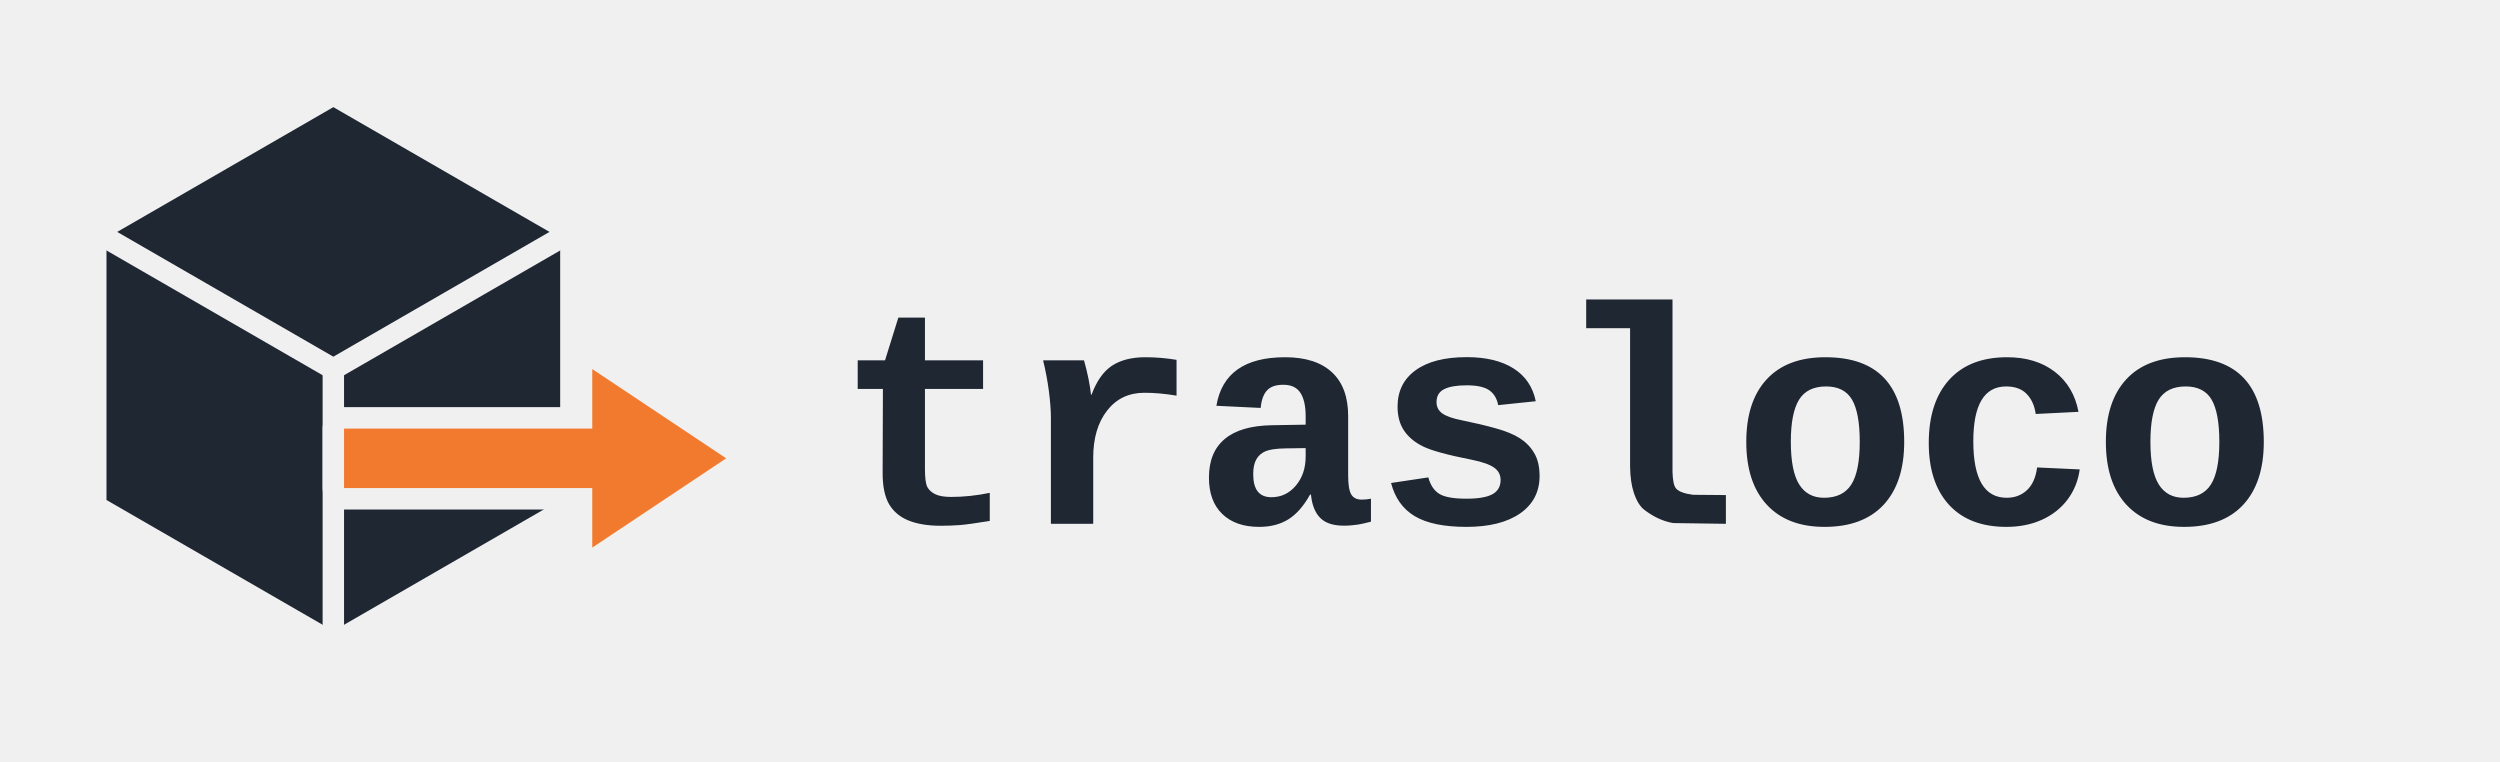
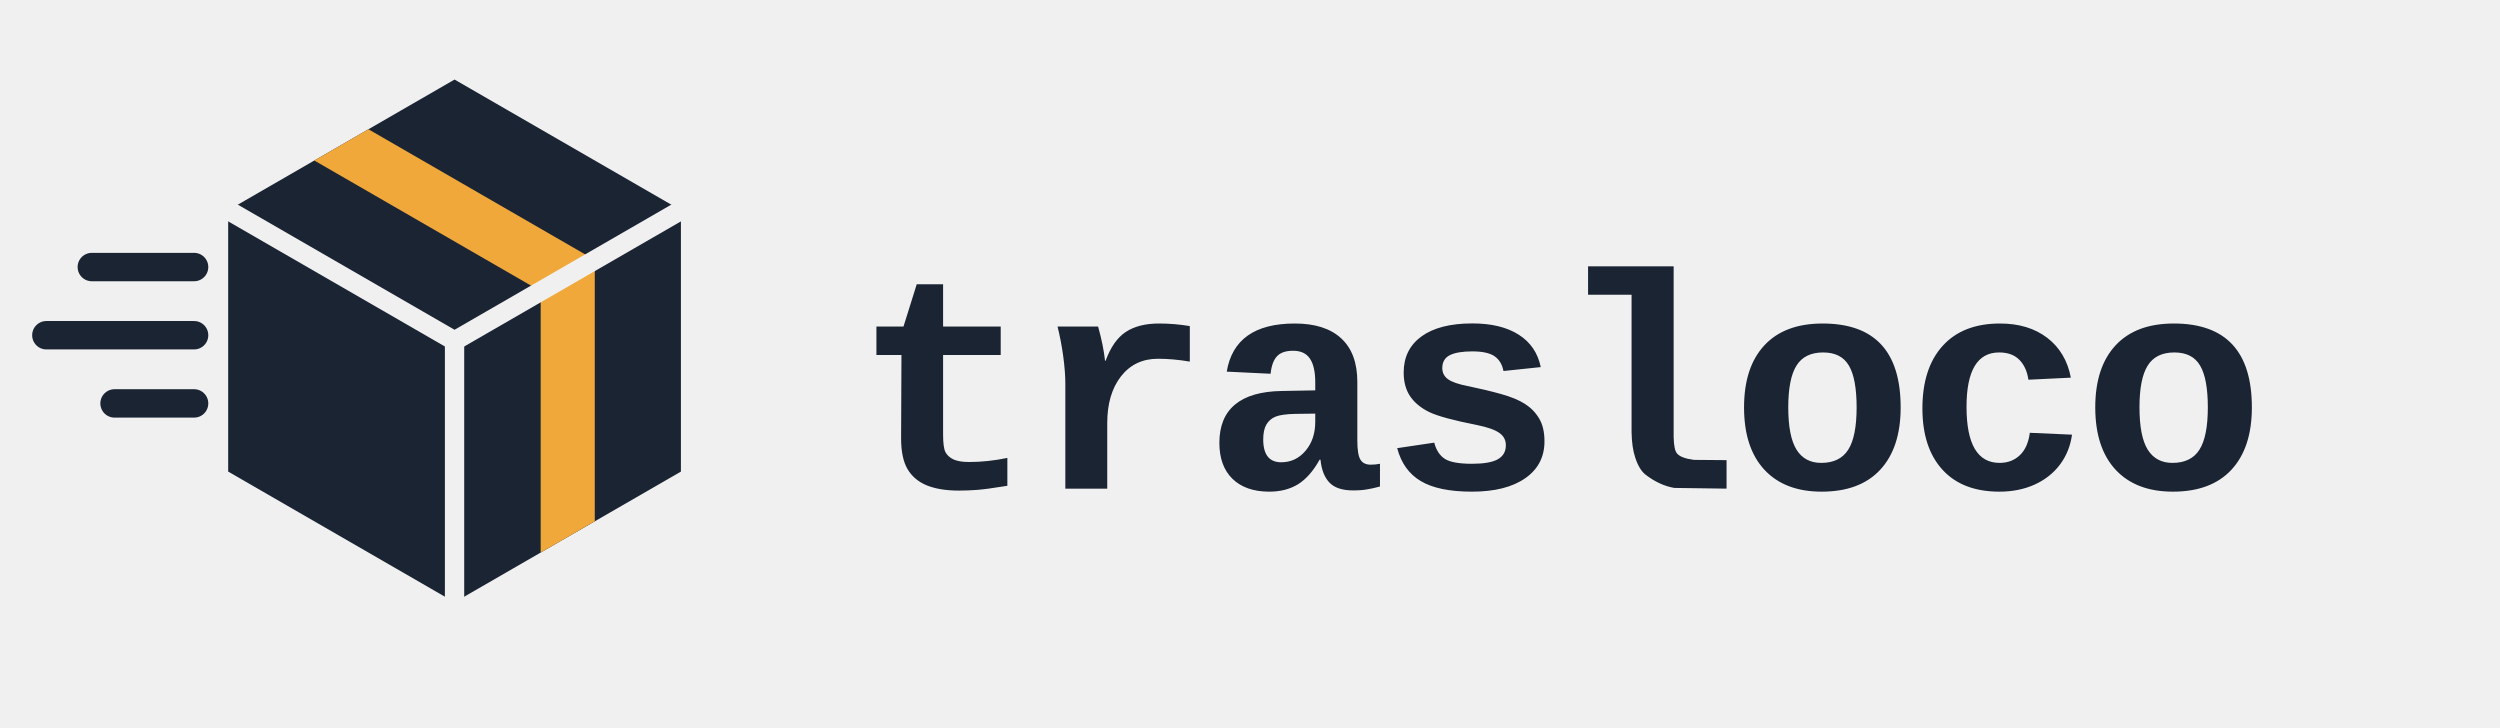
- <svg xmlns="http://www.w3.org/2000/svg" viewBox="0 0 420 128" width="840" height="256" role="img" aria-label="trasloco">
+ <svg xmlns="http://www.w3.org/2000/svg" viewBox="0 0 440 128" role="img" aria-label="trasloco">
  <defs>
-     <mask id="cutll" maskUnits="userSpaceOnUse">
-       <rect x="-50" y="-50" width="400" height="300" fill="#fff" />
-       <g fill="none" stroke="#000" stroke-width="3.6" stroke-linecap="square">
-         <polyline points="17.89,40.00 56.00,62.00 94.11,40.00" />
-         <line x1="56.00" y1="62.00" x2="56.00" y2="106.00" />
-       </g>
-       <g fill="#000" stroke="#000" stroke-width="7.2" stroke-linejoin="round">
-         <polygon fill="#F27A2E" points="57.80,72.00 99.50,72.00 99.50,62.00 122.00,77.00 99.50,92.00 99.50,82.00 57.80,82.00" />
+     <mask id="mll" maskUnits="userSpaceOnUse">
+       <rect x="-20" y="-20" width="200" height="200" fill="#fff" />
+       <g fill="none" stroke="#000" stroke-width="3.4" stroke-linecap="square">
+         <polyline points="40.16,37.00 80.00,60.00 119.84,37.00" />
+         <line x1="80.00" y1="60.00" x2="80.00" y2="106.00" />
      </g>
    </mask>
  </defs>
-   <g fill="#1F2733" mask="url(#cutll)">
-     <polygon points="56.00,18.00 94.11,40.00 56.00,62.00 17.89,40.00" />
-     <polygon points="17.89,40.00 56.00,62.00 56.00,106.00 17.89,84.00" />
-     <polygon points="56.00,62.00 94.11,40.00 94.11,84.00 56.00,106.00" />
+   <line x1="16.16" y1="47.00" x2="34.16" y2="47.00" stroke="#1B2433" stroke-width="5" stroke-linecap="round" />
+   <line x1="8.16" y1="59.00" x2="34.16" y2="59.00" stroke="#1B2433" stroke-width="5" stroke-linecap="round" />
+   <line x1="20.16" y1="71.00" x2="34.16" y2="71.00" stroke="#1B2433" stroke-width="5" stroke-linecap="round" />
+   <g mask="url(#mll)">
+     <g fill="#1B2433">
+       <polygon points="80.00,14.00 119.84,37.00 80.00,60.00 40.16,37.00" />
+       <polygon points="40.16,37.00 80.00,60.00 80.00,106.00 40.16,83.00" />
+       <polygon points="80.00,60.00 119.84,37.00 119.84,83.00 80.00,106.00" />
+     </g>
+     <g fill="#F0A83A">
+       <polygon points="55.32,28.25 64.84,22.75 104.68,45.75 95.16,51.25" />
+       <polygon points="95.16,51.25 104.68,45.75 104.68,91.75 95.16,97.25" />
+     </g>
  </g>
-   <polygon fill="#F27A2E" points="57.80,72.00 99.50,72.00 99.50,62.00 122.00,77.00 99.50,92.00 99.50,82.00 57.80,82.00" />
-   <text x="140" y="88" fill="#1F2733" font-size="52" font-weight="600" letter-spacing="-1" font-family="'JetBrains Mono','SFMono-Regular',Menlo,Consolas,'Liberation Mono',monospace">trasloco</text>
+   <text x="150" y="86" fill="#1B2433" font-family="'JetBrains Mono','SFMono-Regular',Menlo,Consolas,'Liberation Mono',monospace" font-size="54" font-weight="700" letter-spacing="-1.5">trasloco</text>
</svg>
